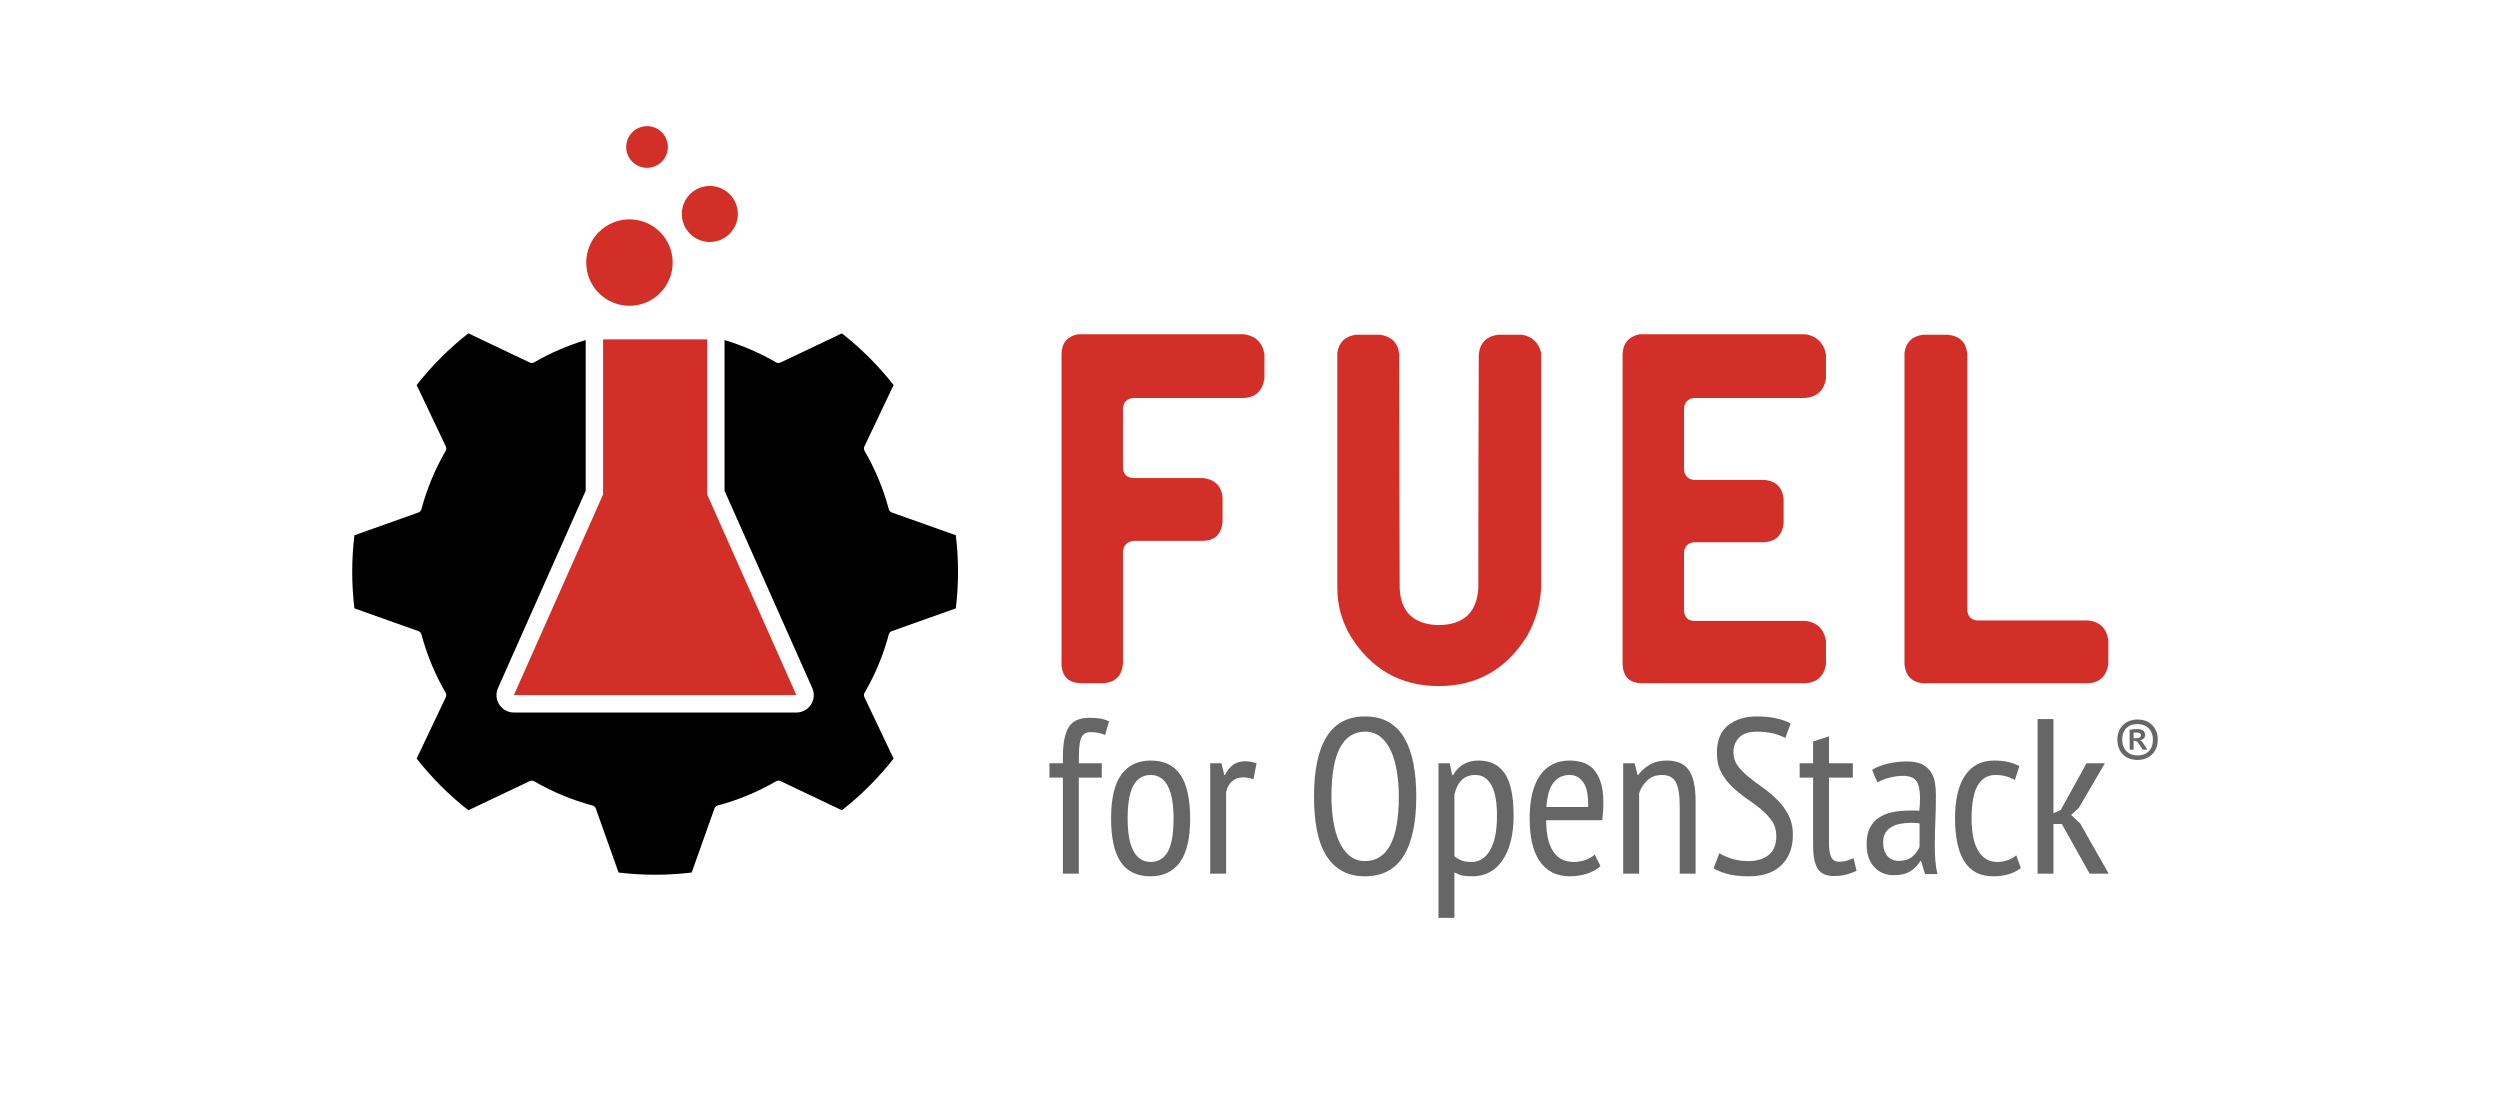
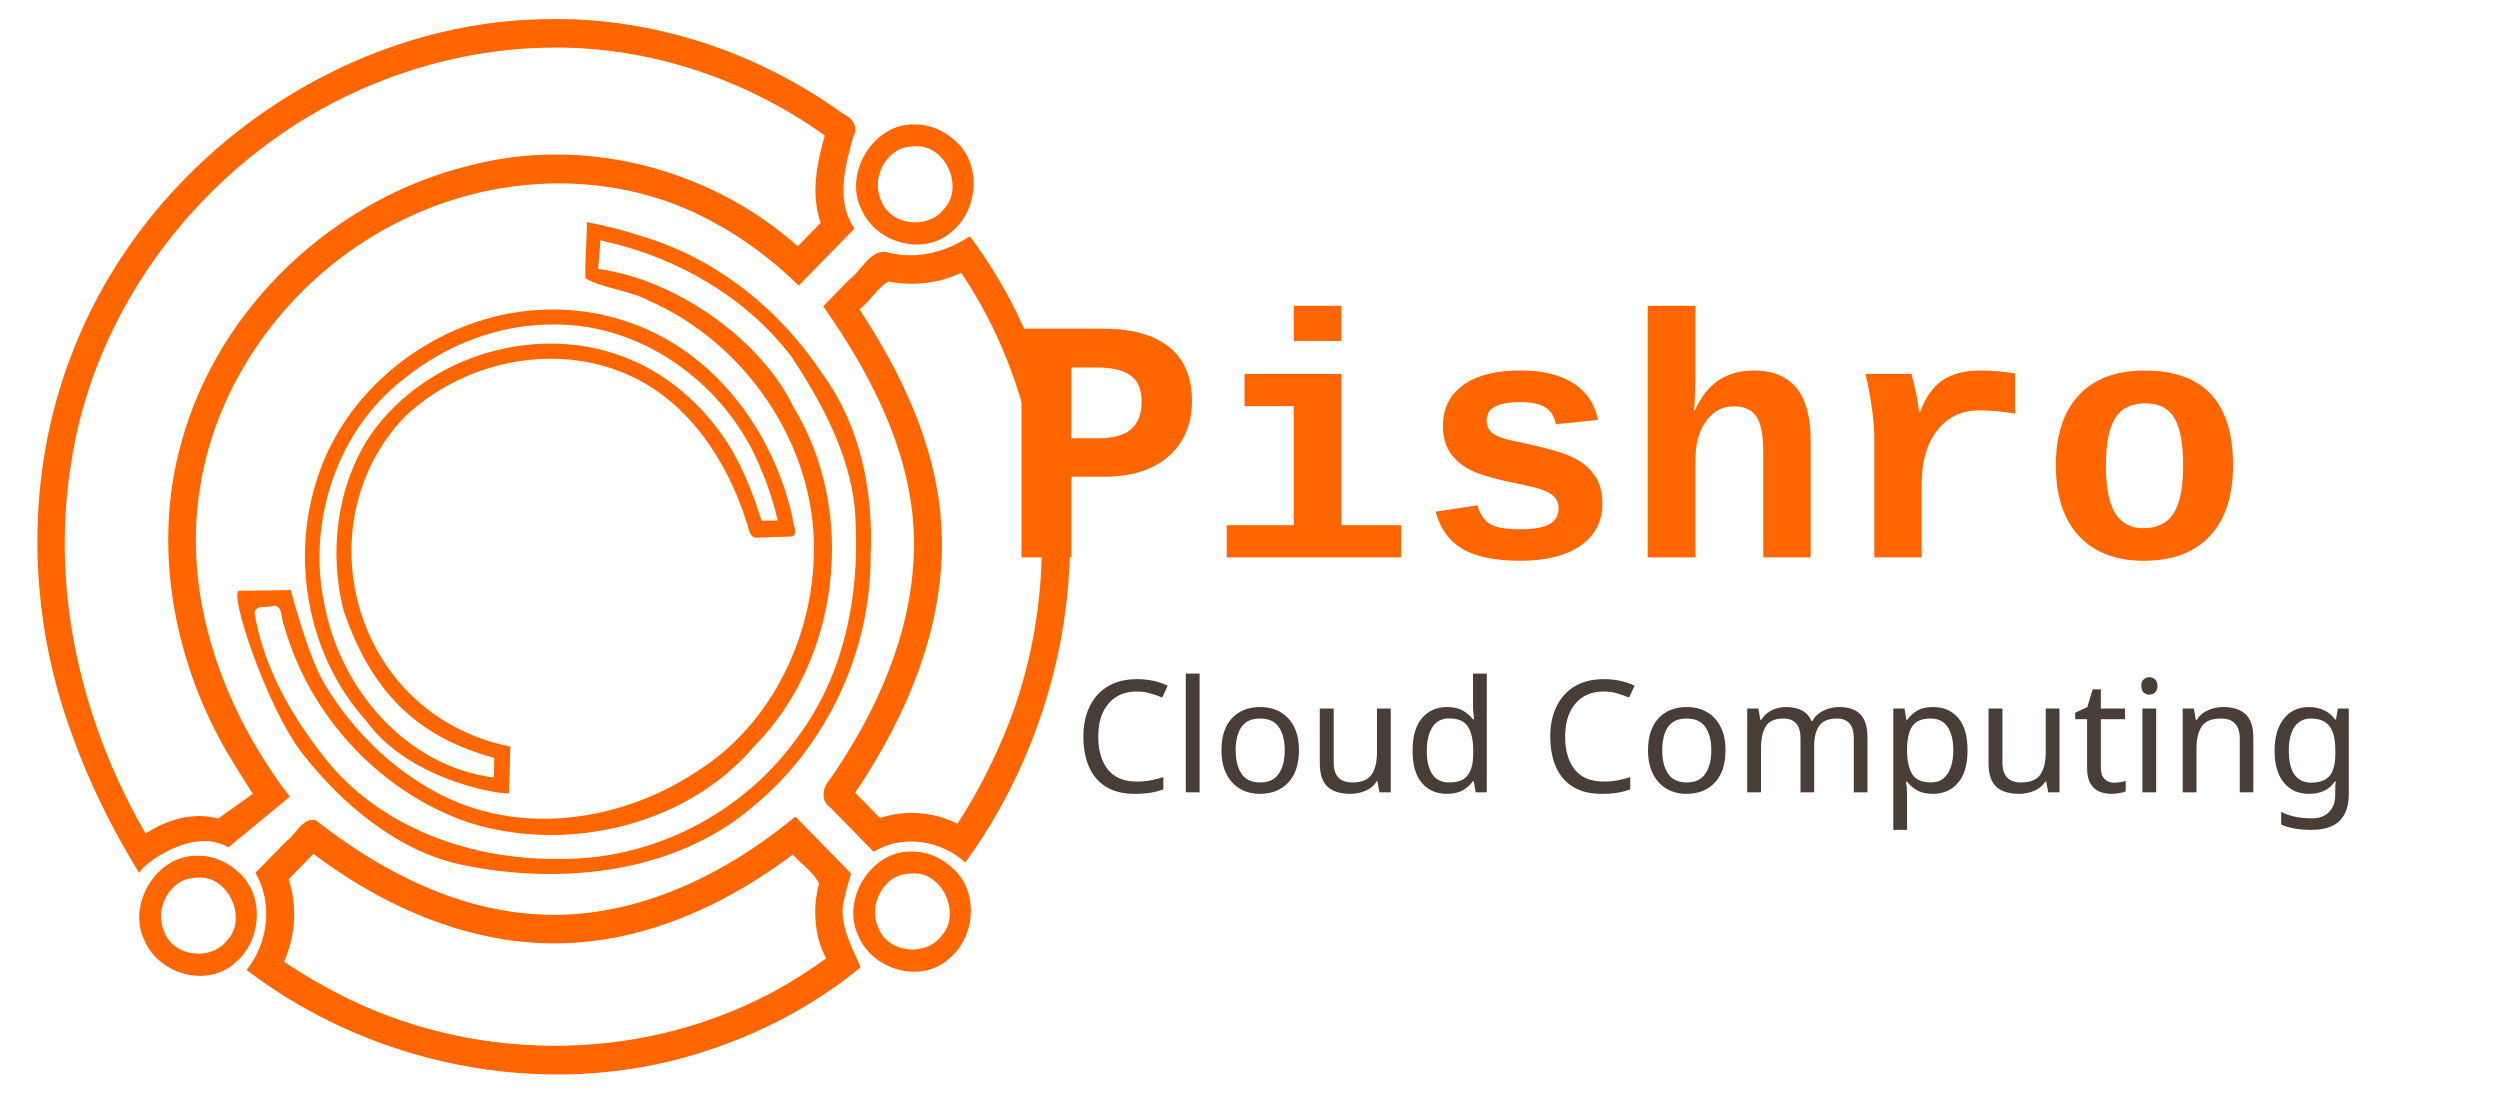
<svg xmlns="http://www.w3.org/2000/svg" version="1.1" id="Layer_1" x="0px" y="0px" width="360px" height="160px" viewBox="0 0 360 160" enable-background="new 0 0 360 160" xml:space="preserve">
-   <g>
-     <path d="M94.336,125.961c-1.749,0-3.518-0.107-5.263-0.317l-3.278-9.218c-0.075-0.212-0.25-0.374-0.467-0.432   c-2.931-0.782-5.76-1.957-8.409-3.489c-0.106-0.062-0.225-0.093-0.343-0.093c-0.1,0-0.201,0.022-0.292,0.066l-8.841,4.202   c-2.771-2.172-5.271-4.675-7.446-7.445l4.203-8.841c0.096-0.203,0.087-0.439-0.026-0.636c-1.533-2.646-2.706-5.477-3.489-8.409   c-0.059-0.216-0.22-0.392-0.431-0.467l-9.219-3.278c-0.21-1.741-0.316-3.509-0.316-5.265c0-1.753,0.106-3.521,0.316-5.262   l9.219-3.278c0.211-0.076,0.373-0.25,0.431-0.468c0.783-2.931,1.956-5.761,3.489-8.409c0.113-0.196,0.122-0.432,0.026-0.637   l-4.203-8.838c2.175-2.772,4.675-5.273,7.446-7.447l8.841,4.202c0.091,0.045,0.193,0.067,0.292,0.067   c0.119,0,0.237-0.03,0.343-0.092c2.345-1.356,4.838-2.434,7.421-3.208v21.702l-12.631,28.41c-0.345,0.777-0.275,1.667,0.189,2.382   c0.464,0.714,1.249,1.14,2.1,1.14h40.679c0.85,0,1.636-0.426,2.1-1.14c0.464-0.715,0.534-1.604,0.189-2.382l-12.63-28.41V48.97   c2.583,0.773,5.075,1.852,7.421,3.208c0.105,0.062,0.224,0.092,0.342,0.092c0.101,0,0.2-0.022,0.293-0.065l8.84-4.203   c2.772,2.174,5.273,4.675,7.445,7.446l-4.202,8.839c-0.097,0.204-0.087,0.441,0.026,0.637c1.533,2.649,2.707,5.478,3.489,8.407   c0.058,0.218,0.22,0.392,0.431,0.468l9.218,3.277c0.21,1.745,0.317,3.514,0.317,5.263c0,1.75-0.107,3.521-0.317,5.266l-9.218,3.277   c-0.211,0.075-0.374,0.251-0.431,0.467c-0.783,2.934-1.956,5.763-3.489,8.409c-0.113,0.195-0.124,0.433-0.026,0.636l4.202,8.841   c-2.172,2.77-4.673,5.271-7.445,7.445l-8.84-4.202c-0.093-0.044-0.193-0.066-0.293-0.066c-0.119,0-0.237,0.03-0.342,0.093   c-2.649,1.532-5.478,2.706-8.41,3.488c-0.216,0.059-0.393,0.22-0.467,0.432l-3.277,9.219   C97.855,125.854,96.087,125.961,94.336,125.961z" />
-     <circle fill="#D12F27" cx="90.64" cy="37.812" r="6.223" />
-     <polygon fill="#D12F27" points="101.831,71.204 101.831,48.875 86.844,48.875 86.844,71.204 73.998,100.099 114.677,100.099  " />
-     <circle fill="#D12F27" cx="102.214" cy="30.812" r="4.033" />
-     <circle fill="#D12F27" cx="93.172" cy="21.167" r="3.001" />
-     <g>
-       <g>
-         <path fill="#666666" d="M151.121,109.912h1.936v-0.902c0-1.985,0.284-3.435,0.854-4.318c0.578-0.896,1.554-1.328,2.928-1.328     c0.555,0,1.054,0.027,1.499,0.093c0.446,0.058,0.901,0.199,1.362,0.416l-0.567,1.966c-0.383-0.169-0.737-0.282-1.063-0.328     c-0.33-0.056-0.64-0.086-0.939-0.086c-0.427,0-0.754,0.086-0.983,0.245c-0.238,0.169-0.411,0.442-0.528,0.8     c-0.123,0.368-0.195,0.818-0.225,1.383c-0.031,0.564-0.047,1.242-0.047,2.061h3.308v2.062h-3.308v13.833h-2.291v-13.833h-1.936     V109.912z" />
-         <path fill="#666666" d="M159.996,117.855c0-2.869,0.491-4.959,1.475-6.313c0.984-1.346,2.387-2.023,4.219-2.023     c1.947,0,3.386,0.695,4.307,2.078c0.917,1.365,1.385,3.466,1.385,6.259c0,2.89-0.501,4.99-1.493,6.334     c-1.005,1.336-2.403,1.997-4.199,1.997c-1.954,0-3.388-0.688-4.313-2.063C160.455,122.74,159.996,120.66,159.996,117.855z      M162.38,117.855c0,0.933,0.06,1.779,0.171,2.542c0.123,0.771,0.311,1.422,0.579,1.975c0.26,0.549,0.606,0.981,1.029,1.281     c0.424,0.312,0.932,0.47,1.531,0.47c1.093,0,1.923-0.498,2.477-1.477c0.555-0.987,0.825-2.578,0.825-4.791     c0-0.913-0.053-1.75-0.175-2.531c-0.116-0.771-0.302-1.431-0.573-1.985c-0.26-0.545-0.606-0.969-1.029-1.288     c-0.431-0.303-0.929-0.454-1.524-0.454c-1.083,0-1.902,0.5-2.47,1.487C162.656,114.083,162.38,115.673,162.38,117.855z" />
-         <path fill="#666666" d="M174.271,109.912h1.62l0.409,1.685h0.102c0.294-0.619,0.685-1.101,1.164-1.458     c0.469-0.338,1.047-0.518,1.728-0.518c0.489,0,1.035,0.095,1.651,0.291l-0.448,2.308c-0.548-0.189-1.037-0.282-1.458-0.282     c-0.679,0-1.227,0.205-1.655,0.592c-0.419,0.396-0.697,0.912-0.825,1.582v11.696h-2.288V109.912z" />
-         <path fill="#666666" d="M189.217,114.676c0-3.774,0.604-6.636,1.812-8.584c1.211-1.947,3.05-2.926,5.535-2.926     c1.336,0,2.471,0.263,3.401,0.808c0.934,0.547,1.689,1.319,2.269,2.307c0.584,1.007,1.012,2.212,1.294,3.632     c0.27,1.413,0.414,3.004,0.414,4.764c0,3.774-0.611,6.644-1.83,8.592s-3.072,2.919-5.548,2.919c-1.317,0-2.438-0.265-3.375-0.811     c-0.931-0.537-1.689-1.308-2.285-2.296c-0.595-1.008-1.027-2.212-1.292-3.634C189.344,118.035,189.217,116.426,189.217,114.676z      M191.73,114.676c0,1.251,0.085,2.438,0.269,3.556c0.179,1.131,0.455,2.12,0.848,2.966c0.371,0.847,0.879,1.524,1.49,2.032     c0.617,0.518,1.352,0.764,2.227,0.764c1.59,0,2.794-0.764,3.627-2.287c0.818-1.535,1.238-3.877,1.238-7.03     c0-1.234-0.095-2.409-0.273-3.53c-0.18-1.119-0.461-2.116-0.837-2.973c-0.386-0.857-0.885-1.544-1.497-2.042     c-0.62-0.52-1.369-0.771-2.258-0.771c-1.566,0-2.771,0.771-3.59,2.285C192.145,109.18,191.73,111.512,191.73,114.676z" />
-         <path fill="#666666" d="M207.142,109.912h1.614l0.362,1.704h0.121c0.792-1.392,2.021-2.098,3.695-2.098s2.927,0.629,3.764,1.881     c0.845,1.253,1.261,3.295,1.261,6.139c0,1.345-0.145,2.54-0.416,3.613c-0.271,1.072-0.665,1.976-1.183,2.728     c-0.499,0.754-1.125,1.337-1.854,1.723c-0.729,0.387-1.539,0.585-2.432,0.585c-0.613,0-1.107-0.038-1.465-0.105     c-0.361-0.073-0.752-0.234-1.176-0.46v6.551h-2.292V109.912z M209.434,123.287c0.296,0.264,0.63,0.46,1.003,0.612     c0.371,0.142,0.864,0.224,1.476,0.224c1.125,0,2.015-0.572,2.67-1.72c0.657-1.14,0.982-2.769,0.982-4.886     c0-0.904-0.052-1.713-0.169-2.438c-0.118-0.714-0.302-1.335-0.551-1.853c-0.263-0.52-0.579-0.914-0.979-1.204     c-0.39-0.292-0.875-0.426-1.444-0.426c-1.547,0-2.541,0.933-2.987,2.824V123.287z" />
-         <path fill="#666666" d="M230.473,124.727c-0.509,0.462-1.158,0.819-1.938,1.081c-0.782,0.246-1.609,0.379-2.48,0.379     c-0.994,0-1.862-0.198-2.588-0.585c-0.734-0.386-1.337-0.951-1.812-1.684c-0.483-0.735-0.833-1.609-1.055-2.626     c-0.225-1.016-0.329-2.165-0.329-3.437c0-2.711,0.499-4.771,1.493-6.2c0.997-1.411,2.403-2.137,4.224-2.137     c0.601,0,1.182,0.075,1.771,0.225c0.584,0.151,1.105,0.453,1.57,0.885c0.467,0.463,0.843,1.083,1.134,1.883     c0.284,0.81,0.423,1.854,0.423,3.152c0,0.358-0.008,0.754-0.046,1.166c-0.031,0.406-0.07,0.838-0.108,1.28h-8.079     c0,0.915,0.071,1.744,0.217,2.485c0.154,0.734,0.392,1.365,0.706,1.884c0.314,0.524,0.729,0.932,1.222,1.213     c0.5,0.283,1.117,0.432,1.865,0.432c0.574,0,1.133-0.11,1.698-0.317c0.561-0.208,0.993-0.463,1.279-0.763L230.473,124.727z      M228.693,116.211c0.042-1.602-0.184-2.77-0.663-3.504c-0.493-0.741-1.158-1.11-2.005-1.11c-0.984,0-1.757,0.369-2.329,1.11     c-0.569,0.734-0.904,1.902-1.016,3.504H228.693z" />
-         <path fill="#666666" d="M241.879,125.808v-9.691c0-1.602-0.179-2.749-0.557-3.464c-0.37-0.707-1.029-1.056-1.983-1.056     c-0.849,0-1.553,0.246-2.1,0.755c-0.556,0.518-0.96,1.138-1.205,1.881v11.575h-2.297v-15.896h1.652l0.419,1.685h0.09     c0.409-0.573,0.954-1.062,1.642-1.468c0.683-0.404,1.511-0.61,2.461-0.61c0.683,0,1.28,0.103,1.798,0.291     c0.522,0.197,0.951,0.509,1.303,0.968c0.354,0.462,0.616,1.065,0.806,1.838c0.17,0.763,0.259,1.723,0.259,2.88v10.312H241.879z" />
-         <path fill="#666666" d="M247.587,122.846c0.395,0.281,0.969,0.536,1.694,0.779c0.734,0.244,1.562,0.368,2.499,0.368     c1.18,0,2.149-0.283,2.895-0.866c0.743-0.593,1.114-1.495,1.114-2.768c0-0.818-0.216-1.532-0.642-2.154     c-0.427-0.611-0.953-1.176-1.585-1.703c-0.645-0.509-1.327-1.027-2.056-1.516c-0.729-0.508-1.412-1.055-2.051-1.666     c-0.632-0.592-1.164-1.29-1.588-2.081c-0.427-0.79-0.635-1.731-0.635-2.832c0-1.778,0.532-3.095,1.604-3.952     c1.064-0.866,2.466-1.289,4.179-1.289c1.06,0,2.006,0.103,2.828,0.29c0.829,0.188,1.498,0.435,2.009,0.726l-0.77,2.099     c-0.377-0.235-0.923-0.442-1.634-0.64c-0.712-0.178-1.53-0.281-2.462-0.281c-1.146,0-1.995,0.281-2.55,0.846     c-0.546,0.557-0.82,1.27-0.82,2.117c0,0.743,0.209,1.394,0.631,1.969c0.43,0.572,0.961,1.108,1.593,1.618     c0.635,0.509,1.321,1.025,2.055,1.544c0.725,0.517,1.409,1.101,2.044,1.73c0.643,0.64,1.171,1.364,1.589,2.163     c0.43,0.803,0.645,1.751,0.645,2.863c0,1.862-0.554,3.322-1.66,4.385c-1.096,1.063-2.664,1.592-4.672,1.592     c-1.271,0-2.311-0.113-3.135-0.35c-0.81-0.226-1.464-0.499-1.953-0.789L247.587,122.846z" />
-         <path fill="#666666" d="M259.149,109.912h1.938v-3.15l2.287-0.726v3.876h3.436v2.062h-3.436v9.477     c0,0.932,0.113,1.61,0.339,2.014c0.216,0.414,0.584,0.621,1.095,0.621c0.42,0,0.786-0.045,1.098-0.14     c0.31-0.095,0.641-0.227,0.998-0.368l0.445,1.817c-0.46,0.226-0.983,0.412-1.543,0.564c-0.555,0.132-1.147,0.188-1.754,0.188     c-1.064,0-1.831-0.341-2.287-1.027c-0.448-0.685-0.678-1.806-0.678-3.359v-9.787h-1.938V109.912z" />
-         <path fill="#666666" d="M269.586,110.863c0.606-0.385,1.355-0.679,2.234-0.894c0.885-0.217,1.816-0.32,2.786-0.32     c0.889,0,1.604,0.142,2.15,0.396c0.537,0.273,0.96,0.64,1.266,1.081c0.308,0.463,0.513,0.979,0.611,1.555     c0.095,0.592,0.137,1.204,0.137,1.834c0,1.271-0.023,2.515-0.078,3.717c-0.059,1.215-0.081,2.363-0.081,3.447     c0,0.8,0.022,1.551,0.081,2.239c0.055,0.688,0.159,1.337,0.3,1.948h-1.788l-0.562-1.873h-0.125     c-0.315,0.555-0.771,1.035-1.384,1.438c-0.611,0.405-1.43,0.594-2.467,0.594c-1.133,0-2.061-0.395-2.789-1.187     c-0.729-0.798-1.087-1.892-1.087-3.293c0-0.914,0.149-1.677,0.451-2.286c0.306-0.621,0.743-1.122,1.294-1.499     c0.564-0.374,1.229-0.657,1.987-0.808c0.767-0.16,1.633-0.234,2.573-0.234c0.211,0,0.423,0,0.626,0     c0.215,0,0.438,0.008,0.662,0.018c0.07-0.648,0.101-1.241,0.101-1.75c0-1.206-0.174-2.052-0.542-2.533     c-0.353-0.487-1.003-0.732-1.953-0.732c-0.584,0-1.233,0.095-1.914,0.272c-0.697,0.17-1.276,0.405-1.728,0.688L269.586,110.863z      M276.418,118.562c-0.212-0.028-0.413-0.047-0.624-0.056c-0.213-0.009-0.415-0.02-0.632-0.02c-0.503,0-0.997,0.047-1.478,0.132     c-0.484,0.084-0.908,0.235-1.289,0.452c-0.371,0.216-0.674,0.489-0.89,0.847c-0.222,0.367-0.329,0.828-0.329,1.375     c0,0.837,0.202,1.507,0.606,1.976c0.41,0.452,0.94,0.697,1.585,0.697c0.886,0,1.567-0.218,2.039-0.642     c0.488-0.422,0.823-0.884,1.011-1.392V118.562z" />
-         <path fill="#666666" d="M291.005,125.008c-0.526,0.396-1.133,0.706-1.806,0.895c-0.683,0.189-1.397,0.284-2.146,0.284     c-1.006,0-1.867-0.198-2.564-0.585c-0.7-0.386-1.266-0.951-1.702-1.684c-0.438-0.735-0.758-1.62-0.956-2.636     c-0.202-1.036-0.306-2.185-0.306-3.427c0-2.711,0.484-4.771,1.453-6.2c0.96-1.411,2.345-2.137,4.15-2.137     c0.828,0,1.54,0.075,2.122,0.225c0.594,0.151,1.111,0.349,1.534,0.575l-0.64,2.003c-0.847-0.487-1.769-0.725-2.762-0.725     c-1.144,0-2.014,0.5-2.594,1.508c-0.583,1.007-0.88,2.597-0.88,4.751c0,0.877,0.07,1.686,0.193,2.449     c0.132,0.77,0.334,1.42,0.639,1.984c0.293,0.573,0.675,1.016,1.141,1.336c0.476,0.34,1.054,0.498,1.75,0.498     c0.556,0,1.069-0.093,1.539-0.281c0.484-0.188,0.87-0.425,1.17-0.668L291.005,125.008z" />
-         <path fill="#666666" d="M296.907,118.655h-1.21v7.152h-2.289v-22.257h2.289v13.553l1.045-0.462l3.722-6.729h2.64l-3.754,6.419     l-1.105,1.016l1.303,1.234l4.1,7.227h-2.74L296.907,118.655z" />
-       </g>
-       <g>
-         <path fill="#666666" d="M304.902,106.516c0-0.471,0.075-0.884,0.23-1.25c0.155-0.35,0.362-0.651,0.631-0.905     c0.263-0.255,0.569-0.434,0.927-0.564c0.343-0.123,0.72-0.188,1.109-0.188c0.405,0,0.792,0.065,1.149,0.188     c0.349,0.131,0.659,0.31,0.919,0.564c0.26,0.254,0.465,0.556,0.624,0.905c0.146,0.366,0.227,0.779,0.227,1.25     c0,0.462-0.081,0.895-0.235,1.252c-0.161,0.357-0.371,0.667-0.637,0.913c-0.263,0.255-0.563,0.432-0.917,0.564     c-0.353,0.122-0.729,0.188-1.13,0.188c-0.404,0-0.794-0.066-1.138-0.188c-0.354-0.133-0.654-0.31-0.913-0.564     c-0.26-0.246-0.476-0.556-0.621-0.913C304.978,107.41,304.902,106.978,304.902,106.516z M305.599,106.516     c0,0.376,0.061,0.716,0.174,0.988c0.123,0.281,0.283,0.528,0.476,0.715c0.207,0.188,0.438,0.329,0.701,0.434     c0.264,0.085,0.55,0.131,0.851,0.131c0.321,0,0.617-0.046,0.886-0.131c0.268-0.104,0.499-0.245,0.695-0.424     c0.193-0.188,0.354-0.433,0.462-0.706c0.118-0.282,0.169-0.62,0.169-1.007c0-0.376-0.056-0.697-0.173-0.988     c-0.112-0.273-0.278-0.509-0.476-0.695c-0.198-0.197-0.434-0.339-0.707-0.436c-0.268-0.083-0.55-0.129-0.856-0.129     c-0.314,0-0.61,0.046-0.888,0.129c-0.264,0.097-0.495,0.238-0.692,0.436c-0.197,0.187-0.354,0.422-0.456,0.695     C305.655,105.818,305.599,106.14,305.599,106.516z M306.67,105.094c0.114-0.026,0.284-0.055,0.5-0.083     c0.217-0.02,0.409-0.03,0.607-0.03c0.295,0,0.56,0.066,0.784,0.19c0.219,0.13,0.331,0.356,0.331,0.667     c0,0.235-0.076,0.415-0.217,0.537c-0.155,0.133-0.339,0.197-0.564,0.216l0.31,0.14l0.806,1.217h-0.672l-0.777-1.149l-0.538-0.169     v1.318h-0.569V105.094z M307.649,105.48c-0.08,0-0.15,0-0.226,0c-0.079,0-0.142,0.029-0.185,0.047v0.781h0.382     c0.443,0,0.664-0.149,0.664-0.442C308.285,105.604,308.068,105.48,307.649,105.48z" />
-       </g>
-     </g>
-     <g>
-       <path fill="#D12F27" d="M179.195,48.133c1.652,0.268,2.613,1.229,2.882,2.883v3.484c-0.269,1.787-1.251,2.725-2.949,2.812h-15.949    c-0.893,0.088-1.386,0.583-1.474,1.476v8.644c0.088,0.894,0.582,1.362,1.474,1.408h10.12c1.651,0.222,2.568,1.137,2.747,2.746    v3.619c-0.178,1.743-1.117,2.638-2.814,2.68h-10.052c-0.893,0.133-1.386,0.65-1.474,1.542v7.439v8.709    c-0.134,1.7-1.05,2.639-2.748,2.815h-3.417c-1.608-0.088-2.503-0.913-2.681-2.48v-9.044v-0.871V54.098v-3.15    c0.043-1.562,0.826-2.5,2.345-2.814H179.195z" />
-       <path fill="#D12F27" d="M219.177,48.199c1.474,0.27,2.389,1.142,2.746,2.615v33.842c-0.133,2.457-0.805,4.757-2.01,6.901    c-2.995,4.826-7.238,7.237-12.732,7.237s-9.741-2.411-12.731-7.237c-1.251-2.145-1.877-4.444-1.877-6.901V50.814    c0.224-1.517,1.116-2.39,2.681-2.615h3.483c1.699,0.27,2.616,1.231,2.748,2.882c0,11.215,0.022,22.406,0.067,33.575    c0.135,3.438,1.965,5.224,5.494,5.357c3.664,0,5.606-1.763,5.832-5.293c0-11.167,0.021-22.38,0.065-33.639    c0.135-1.651,1.05-2.613,2.747-2.882H219.177z" />
-       <path fill="#D12F27" d="M243.908,57.313c-0.85,0.133-1.318,0.603-1.407,1.407v9.047c0.133,0.804,0.603,1.25,1.407,1.34h10.117    c1.699,0.134,2.638,1.053,2.816,2.749v3.484c-0.179,1.742-1.14,2.659-2.884,2.747h-10.05c-0.805,0.089-1.274,0.535-1.407,1.34    v8.578c0.089,0.894,0.558,1.363,1.407,1.407h16.15c1.607,0.225,2.568,1.162,2.881,2.812v3.486    c-0.312,1.699-1.318,2.592-3.015,2.68h-23.59c-1.653-0.044-2.547-0.913-2.68-2.612V92.63V54.098v-3.081    c0.043-1.563,0.849-2.524,2.412-2.883h23.991c1.607,0.313,2.568,1.273,2.881,2.883v3.55c-0.312,1.699-1.318,2.61-3.015,2.747    H243.908z" />
-       <path fill="#D12F27" d="M300.782,98.392h-23.989c-1.564-0.221-2.413-1.138-2.548-2.747V92.63V50.814    c0.223-1.562,1.14-2.435,2.747-2.615h3.485c1.741,0.18,2.68,1.119,2.814,2.817v8.911v28.01c0.089,0.852,0.559,1.321,1.406,1.409    h16.018c1.651,0.181,2.612,1.116,2.88,2.813v3.484C303.328,97.344,302.392,98.257,300.782,98.392z" />
-     </g>
+   <defs id="defs59" />
+   <g id="g47" transform="translate(140.1342,-146.1745)" />
+   <g transform="matrix(0.2362126,0,0,0.2416144,-60.22091,-6.672242)" id="g3852" style="fill:#ff6600;fill-opacity:1">
+     <path id="path3719" d="M 590.404,39.004 C 464.868,39.488 343.77,122.137 298.416,239.345 c -28.343,71.822 -26.898,153.872 0.313,225.795 10.56,29.02 24.634,56.692 41.094,82.797 1.823,-5.176 32.834,-27.915 54.354,-15.291 L 431.615,502.408 C 391.518,451.296 366.25,384.734 376.694,319.434 c 10.754,-70.266 61.13,-131.85 124.93,-161.291 58.327,-27.748 129.959,-29.41 187.691,1.648 19.32,10.049 36.876,23.013 52.568,38.02 l 34.012,-34.012 c -11.697,-16.201 -5.748,-37.222 -0.798,-54.734 3.589,-5.728 -1.011,-11.529 -6.257,-13.692 C 717.132,58.85 653.897,38.101 590.404,39.004 Z m 2.852,16.977 c 58.333,-0.277 116.698,18.958 164.482,52.385 -4.82,16.734 -8.638,35.13 -2.502,52.053 l -13.971,13.971 C 687.283,127.359 609.974,108.404 540.539,126.426 459.32,146.094 388.676,209.638 365.678,290.684 c -18.802,64.696 -3.913,135.962 31.86,192.098 3.752,6.051 7.703,11.974 11.525,17.98 l -21.101,14.682 c -15.825,-3.966 -30.581,0.531 -44.296,8.889 C 305.064,458.951 285.985,381.685 297.932,305.973 311.981,209.851 379.317,125.557 466.615,84.707 506.105,66.157 549.734,55.935 593.256,55.98 Z" style="color:#000000;font-style:normal;font-variant:normal;font-weight:normal;font-stretch:normal;font-size:medium;line-height:normal;font-family:sans-serif;text-indent:0;text-align:start;text-decoration:none;text-decoration-line:none;text-decoration-style:solid;text-decoration-color:#000000;letter-spacing:normal;word-spacing:normal;text-transform:none;direction:ltr;block-progression:tb;writing-mode:lr-tb;baseline-shift:baseline;text-anchor:start;white-space:normal;clip-rule:nonzero;display:inline;overflow:visible;visibility:visible;opacity:1;isolation:auto;mix-blend-mode:normal;color-interpolation:sRGB;color-interpolation-filters:linearRGB;solid-color:#000000;solid-opacity:1;fill:#ff6600;fill-opacity:1;fill-rule:evenodd;stroke:none;stroke-width:1px;stroke-linecap:butt;stroke-linejoin:miter;stroke-miterlimit:4;stroke-dasharray:none;stroke-dashoffset:0;stroke-opacity:1;color-rendering:auto;image-rendering:auto;shape-rendering:auto;text-rendering:auto;enable-background:accumulate" />
+     <path id="path3731" d="M 738.42,515.361 C 693.994,551.063 637.838,576.757 579.735,572.359 530.827,568.932 485.546,545.805 447.283,516.32 c -8.576,-1.065 -11.782,8.605 -17.77,12.65 -6.286,6.286 -12.573,12.571 -18.859,18.857 10.79,17.975 7.881,41.894 -5.434,57.869 80.368,59.871 190.356,79.244 285.546,46.5 32.095,-10.714 62.373,-26.954 88.839,-48.059 -5.639,-13.016 -14.405,-27.515 -9.617,-42.023 0.938,-4.702 2.403,-9.276 3.811,-13.854 C 762.47,536.934 751.141,525.607 739.812,514.279 l -0.79,0.614 -0.603,0.468 z m -290.424,22.58 c 46.605,33.971 104.321,56.716 162.743,51.069 46.534,-4.16 90.221,-24.688 127.519,-52.104 5.151,5.791 12.658,10.513 15.986,17.318 -4.032,14.704 -2.95,31.062 4.283,44.615 -13.557,9.476 -27.732,18.205 -42.762,25.096 -82.405,38.857 -182.816,35.404 -262.586,-8.244 -8.585,-4.56 -16.95,-9.532 -25.072,-14.871 6.936,-15.29 8.277,-33.245 2.793,-49.195 5.042,-5.042 10.083,-10.085 15.125,-15.127 0.657,0.481 1.314,0.962 1.971,1.443 z" style="color:#000000;font-style:normal;font-variant:normal;font-weight:normal;font-stretch:normal;font-size:medium;line-height:normal;font-family:sans-serif;text-indent:0;text-align:start;text-decoration:none;text-decoration-line:none;text-decoration-style:solid;text-decoration-color:#000000;letter-spacing:normal;word-spacing:normal;text-transform:none;direction:ltr;block-progression:tb;writing-mode:lr-tb;baseline-shift:baseline;text-anchor:start;white-space:normal;clip-rule:nonzero;display:inline;overflow:visible;visibility:visible;opacity:1;isolation:auto;mix-blend-mode:normal;color-interpolation:sRGB;color-interpolation-filters:linearRGB;solid-color:#000000;solid-opacity:1;fill:#ff6600;fill-opacity:1;fill-rule:evenodd;stroke:none;stroke-width:1px;stroke-linecap:butt;stroke-linejoin:miter;stroke-miterlimit:4;stroke-dasharray:none;stroke-dashoffset:0;stroke-opacity:1;color-rendering:auto;image-rendering:auto;shape-rendering:auto;text-rendering:auto;enable-background:accumulate" />
+     <path id="path3755" d="m 844.756,169.254 c -14.778,9.309 -33.361,13.387 -50.34,8.314 -10.188,0.303 -14.219,11.283 -21.555,16.508 -5.353,5.353 -10.707,10.707 -16.06,16.06 30.502,42.535 56.872,92.386 55.263,146.23 -1.301,49.491 -23.159,96.289 -51.411,136.098 -4.214,4.283 -5.522,12.316 0.104,16.076 8.908,8.908 17.815,17.816 26.723,26.724 17.499,-10.423 40.801,-7.085 55.928,6.426 54.661,-73.542 77.539,-171.298 55.535,-260.831 -9.493,-40.558 -27.289,-79.275 -52.701,-112.337 l -0.897,0.442 -0.587,0.289 z m -2.695,22.57 c 55.809,82.28 63.261,193.622 20.793,283.232 -6.927,15.132 -14.972,29.636 -24.258,43.479 -14.514,-7.099 -31.814,-8.463 -47.182,-3.375 -5.033,-5.033 -10.065,-10.065 -15.098,-15.098 31.671,-46.01 55.561,-100.605 52.576,-157.506 -2.363,-47.542 -23.884,-91.759 -50.055,-130.621 6.568,-4.683 10.863,-12.697 17.658,-16.496 14.882,2.701 30.678,1.177 44.441,-5.254 l 0.565,0.825 0.558,0.814 z" style="color:#000000;font-style:normal;font-variant:normal;font-weight:normal;font-stretch:normal;font-size:medium;line-height:normal;font-family:sans-serif;text-indent:0;text-align:start;text-decoration:none;text-decoration-line:none;text-decoration-style:solid;text-decoration-color:#000000;letter-spacing:normal;word-spacing:normal;text-transform:none;direction:ltr;block-progression:tb;writing-mode:lr-tb;baseline-shift:baseline;text-anchor:start;white-space:normal;clip-rule:nonzero;display:inline;overflow:visible;visibility:visible;opacity:1;isolation:auto;mix-blend-mode:normal;color-interpolation:sRGB;color-interpolation-filters:linearRGB;solid-color:#000000;solid-opacity:1;fill:#ff6600;fill-opacity:1;fill-rule:evenodd;stroke:none;stroke-width:1px;stroke-linecap:butt;stroke-linejoin:miter;stroke-miterlimit:4;stroke-dasharray:none;stroke-dashoffset:0;stroke-opacity:1;color-rendering:auto;image-rendering:auto;shape-rendering:auto;text-rendering:auto;enable-background:accumulate" />
+     <path id="path3777" d="m 589.654,212.107 c -62.276,0.64 -124.013,43.085 -142.219,103.512 -15.22,48.414 -3.699,104.518 30.758,141.572 27.19,37.323 87.855,45.001 87.115,42.967 l 0.742,-27.595 C 470.22,453.828 439.187,340 501.695,275.994 c 35.699,-32.978 90.923,-44.597 135.99,-25.061 36.408,15.56 60.322,50.809 72.251,87.41 1.574,3.819 1.564,10.645 7.395,9.707 l 20.66,-0.734 c 4.037,-1.839 -0.067,-7.545 0.178,-10.812 -10.593,-47.138 -41.578,-91.072 -86.297,-111.435 -19.39,-8.864 -40.794,-13.402 -62.219,-12.962 z m 3.186,8.898 c 54.364,-0.39 105.529,36.26 125.951,86.105 4.379,9.894 7.798,20.203 10.312,30.725 l -9.838,0.094 c -5.661,-17.1 -12.387,-34.531 -23.356,-50.065 -14.03,-19.869 -33.927,-36.634 -55.884,-45.634 -54.895,-23.334 -124.846,-3.856 -159.481,45.002 -20.37,30.209 -25.123,69.361 -16.184,104.185 16.261,46.55 42.769,74.909 91.883,87.887 l -0.23,11.7 c -53.063,-6.537 -93.802,-52.303 -103.488,-104.08 -10.313,-48.792 8.222,-103.253 48.509,-133.382 25.877,-20.592 58.598,-32.839 91.805,-32.537 z" style="color:#000000;font-style:normal;font-variant:normal;font-weight:normal;font-stretch:normal;font-size:medium;line-height:normal;font-family:sans-serif;text-indent:0;text-align:start;text-decoration:none;text-decoration-line:none;text-decoration-style:solid;text-decoration-color:#000000;letter-spacing:normal;word-spacing:normal;text-transform:none;direction:ltr;block-progression:tb;writing-mode:lr-tb;baseline-shift:baseline;text-anchor:start;white-space:normal;clip-rule:nonzero;display:inline;overflow:visible;visibility:visible;opacity:1;isolation:auto;mix-blend-mode:normal;color-interpolation:sRGB;color-interpolation-filters:linearRGB;solid-color:#000000;solid-opacity:1;fill:#ff6600;fill-opacity:1;fill-rule:evenodd;stroke:none;stroke-width:1px;stroke-linecap:butt;stroke-linejoin:miter;stroke-miterlimit:4;stroke-dasharray:none;stroke-dashoffset:0;stroke-opacity:1;color-rendering:auto;image-rendering:auto;shape-rendering:auto;text-rendering:auto;enable-background:accumulate" />
+     <path id="path3789" d="m 612.777,159.979 c -0.003,6.84 -1.542,29.734 -0.867,33.611 10.993,5.94 27.46,7.28 38.628,13.235 57.936,24.82 101.206,84.666 100.59,148.508 -0.159,51.787 -26.084,104.032 -70.639,131.589 -43.824,28.723 -102.219,38.541 -151.099,17.034 -31.995,-14.362 -58.872,-39.47 -76.978,-69.354 -10.095,-16.99 -20.187,-55.308 -20.187,-55.308 l -31.283,0.445 c -7.293,-0.729 16.615,69.741 38.274,96.88 24.429,30.611 58.616,58.434 96.974,66.335 59.287,12.211 129.884,5.832 178.199,-34.955 44.409,-35.74 71.594,-92.144 71.289,-149.031 1.889,-37.715 -6.047,-76.988 -28.715,-107.641 -26.25,-39.062 -64.956,-69.5 -110.306,-82.797 -11.137,-3.571 -22.405,-6.4 -33.882,-8.551 z m 10.463,11.424 c 44.033,9.541 85.741,32.723 113.879,68.369 18.837,27.637 38.744,62.79 39.413,99.517 2.301,44.273 -7.347,90.51 -34.429,126.417 -33.845,47.132 -90.32,75.159 -148.671,73.802 -54.338,0.237 -110.915,-20.296 -143.955,-64.553 -18.831,-24.048 -34.378,-51.972 -39.382,-82.325 1.572,-5.247 8,-2.239 11.734,-4.076 5.917,0.309 4.324,8.412 6.346,12.127 15.583,54.287 59.352,99.702 112.947,117.309 59.804,18.293 132.77,1.766 173.948,-45.934 51.945,-51.575 62.537,-139.689 23.582,-201.862 -18.415,-38.148 -69.316,-75.66 -119.123,-82.313 0.603,-5.659 1.176,-11.307 1.373,-17.027 z" style="color:#000000;font-style:normal;font-variant:normal;font-weight:normal;font-stretch:normal;font-size:medium;line-height:normal;font-family:sans-serif;text-indent:0;text-align:start;text-decoration:none;text-decoration-line:none;text-decoration-style:solid;text-decoration-color:#000000;letter-spacing:normal;word-spacing:normal;text-transform:none;direction:ltr;block-progression:tb;writing-mode:lr-tb;baseline-shift:baseline;text-anchor:start;white-space:normal;clip-rule:nonzero;display:inline;overflow:visible;visibility:visible;opacity:1;isolation:auto;mix-blend-mode:normal;color-interpolation:sRGB;color-interpolation-filters:linearRGB;solid-color:#000000;solid-opacity:1;fill:#ff6600;fill-opacity:1;fill-rule:evenodd;stroke:none;stroke-width:1px;stroke-linecap:butt;stroke-linejoin:miter;stroke-miterlimit:4;stroke-dasharray:none;stroke-dashoffset:0;stroke-opacity:1;color-rendering:auto;image-rendering:auto;shape-rendering:auto;text-rendering:auto;enable-background:accumulate" />
+     <path id="path3807" d="m 374.932,537.652 c -24.35,-0.466 -43.004,28.982 -31.752,50.736 8.942,20.21 38.395,28.065 55.248,12.939 15.922,-12.798 18.105,-40.038 2.1,-53.699 -6.814,-6.453 -16.183,-10.24 -25.596,-9.977 z m 1.686,13 c 17.822,-0.454 29.3,24.348 16.844,37.369 -9.832,12.538 -33.041,10.039 -38.518,-5.479 -6.032,-13.185 3.451,-30.984 18.377,-31.705 1.126,-0.144 2.212,-0.149 3.297,-0.186 z" style="color:#000000;font-style:normal;font-variant:normal;font-weight:normal;font-stretch:normal;font-size:medium;line-height:normal;font-family:sans-serif;text-indent:0;text-align:start;text-decoration:none;text-decoration-line:none;text-decoration-style:solid;text-decoration-color:#000000;letter-spacing:normal;word-spacing:normal;text-transform:none;direction:ltr;block-progression:tb;writing-mode:lr-tb;baseline-shift:baseline;text-anchor:start;white-space:normal;clip-rule:nonzero;display:inline;overflow:visible;visibility:visible;opacity:1;isolation:auto;mix-blend-mode:normal;color-interpolation:sRGB;color-interpolation-filters:linearRGB;solid-color:#000000;solid-opacity:1;fill:#ff6600;fill-opacity:1;fill-rule:nonzero;stroke:none;stroke-width:1;stroke-linecap:butt;stroke-linejoin:miter;stroke-miterlimit:4;stroke-dasharray:none;stroke-dashoffset:0;stroke-opacity:1;color-rendering:auto;image-rendering:auto;shape-rendering:auto;text-rendering:auto;enable-background:accumulate" />
+     <path id="path3807-3" d="m 810.217,535.167 c -24.35,-0.466 -43.004,28.982 -31.752,50.736 8.942,20.21 38.395,28.065 55.248,12.939 15.922,-12.798 18.105,-40.038 2.1,-53.699 -6.814,-6.453 -16.183,-10.24 -25.596,-9.977 z m 1.686,13 c 17.822,-0.454 29.3,24.348 16.844,37.369 -9.832,12.538 -33.041,10.039 -38.518,-5.479 -6.032,-13.185 3.451,-30.984 18.377,-31.705 1.126,-0.144 2.212,-0.149 3.297,-0.186 z" style="color:#000000;font-style:normal;font-variant:normal;font-weight:normal;font-stretch:normal;font-size:medium;line-height:normal;font-family:sans-serif;text-indent:0;text-align:start;text-decoration:none;text-decoration-line:none;text-decoration-style:solid;text-decoration-color:#000000;letter-spacing:normal;word-spacing:normal;text-transform:none;direction:ltr;block-progression:tb;writing-mode:lr-tb;baseline-shift:baseline;text-anchor:start;white-space:normal;clip-rule:nonzero;display:inline;overflow:visible;visibility:visible;opacity:1;isolation:auto;mix-blend-mode:normal;color-interpolation:sRGB;color-interpolation-filters:linearRGB;solid-color:#000000;solid-opacity:1;fill:#ff6600;fill-opacity:1;fill-rule:nonzero;stroke:none;stroke-width:1;stroke-linecap:butt;stroke-linejoin:miter;stroke-miterlimit:4;stroke-dasharray:none;stroke-dashoffset:0;stroke-opacity:1;color-rendering:auto;image-rendering:auto;shape-rendering:auto;text-rendering:auto;enable-background:accumulate" />
+     <path id="path3807-6" d="m 811.908,101.797 c -24.35,-0.466 -43.004,28.982 -31.752,50.736 8.942,20.21 38.395,28.065 55.248,12.939 15.922,-12.798 18.105,-40.038 2.1,-53.699 -6.814,-6.453 -16.183,-10.24 -25.596,-9.977 z m 1.686,13 c 17.822,-0.454 29.3,24.348 16.844,37.369 -9.832,12.538 -33.041,10.039 -38.518,-5.479 -6.032,-13.185 3.451,-30.984 18.377,-31.705 1.126,-0.144 2.212,-0.149 3.297,-0.186 z" style="color:#000000;font-style:normal;font-variant:normal;font-weight:normal;font-stretch:normal;font-size:medium;line-height:normal;font-family:sans-serif;text-indent:0;text-align:start;text-decoration:none;text-decoration-line:none;text-decoration-style:solid;text-decoration-color:#000000;letter-spacing:normal;word-spacing:normal;text-transform:none;direction:ltr;block-progression:tb;writing-mode:lr-tb;baseline-shift:baseline;text-anchor:start;white-space:normal;clip-rule:nonzero;display:inline;overflow:visible;visibility:visible;opacity:1;isolation:auto;mix-blend-mode:normal;color-interpolation:sRGB;color-interpolation-filters:linearRGB;solid-color:#000000;solid-opacity:1;fill:#ff6600;fill-opacity:1;fill-rule:nonzero;stroke:none;stroke-width:1;stroke-linecap:butt;stroke-linejoin:miter;stroke-miterlimit:4;stroke-dasharray:none;stroke-dashoffset:0;stroke-opacity:1;color-rendering:auto;image-rendering:auto;shape-rendering:auto;text-rendering:auto;enable-background:accumulate" />
  </g>
+   <text xml:space="preserve" style="font-style:normal;font-weight:normal;font-size:40px;line-height:125%;font-family:sans-serif;letter-spacing:0px;word-spacing:0px;fill:#000000;fill-opacity:1;stroke:none;stroke-width:1px;stroke-linecap:butt;stroke-linejoin:miter;stroke-opacity:1" x="249.385" y="80.268" id="text3927">
+     <tspan id="tspan3929" x="249.385" y="80.268" style="font-style:normal;font-variant:normal;font-weight:bold;font-stretch:normal;font-size:50px;font-family:'Liberation Mono';-inkscape-font-specification:'Liberation Mono Bold';text-align:center;text-anchor:middle;fill:#ff6600">Pishro</tspan>
+   </text>
+   <text xml:space="preserve" style="font-style:normal;font-weight:normal;font-size:40px;line-height:125%;font-family:sans-serif;letter-spacing:0px;word-spacing:0px;fill:#000000;fill-opacity:1;stroke:none;stroke-width:1px;stroke-linecap:butt;stroke-linejoin:miter;stroke-opacity:1" x="154.631" y="114.094" id="text3931">
+     <tspan id="tspan3933" x="154.631" y="114.094" style="font-size:22.5px;fill:#483e37">Cloud Computing</tspan>
+   </text>
</svg>
